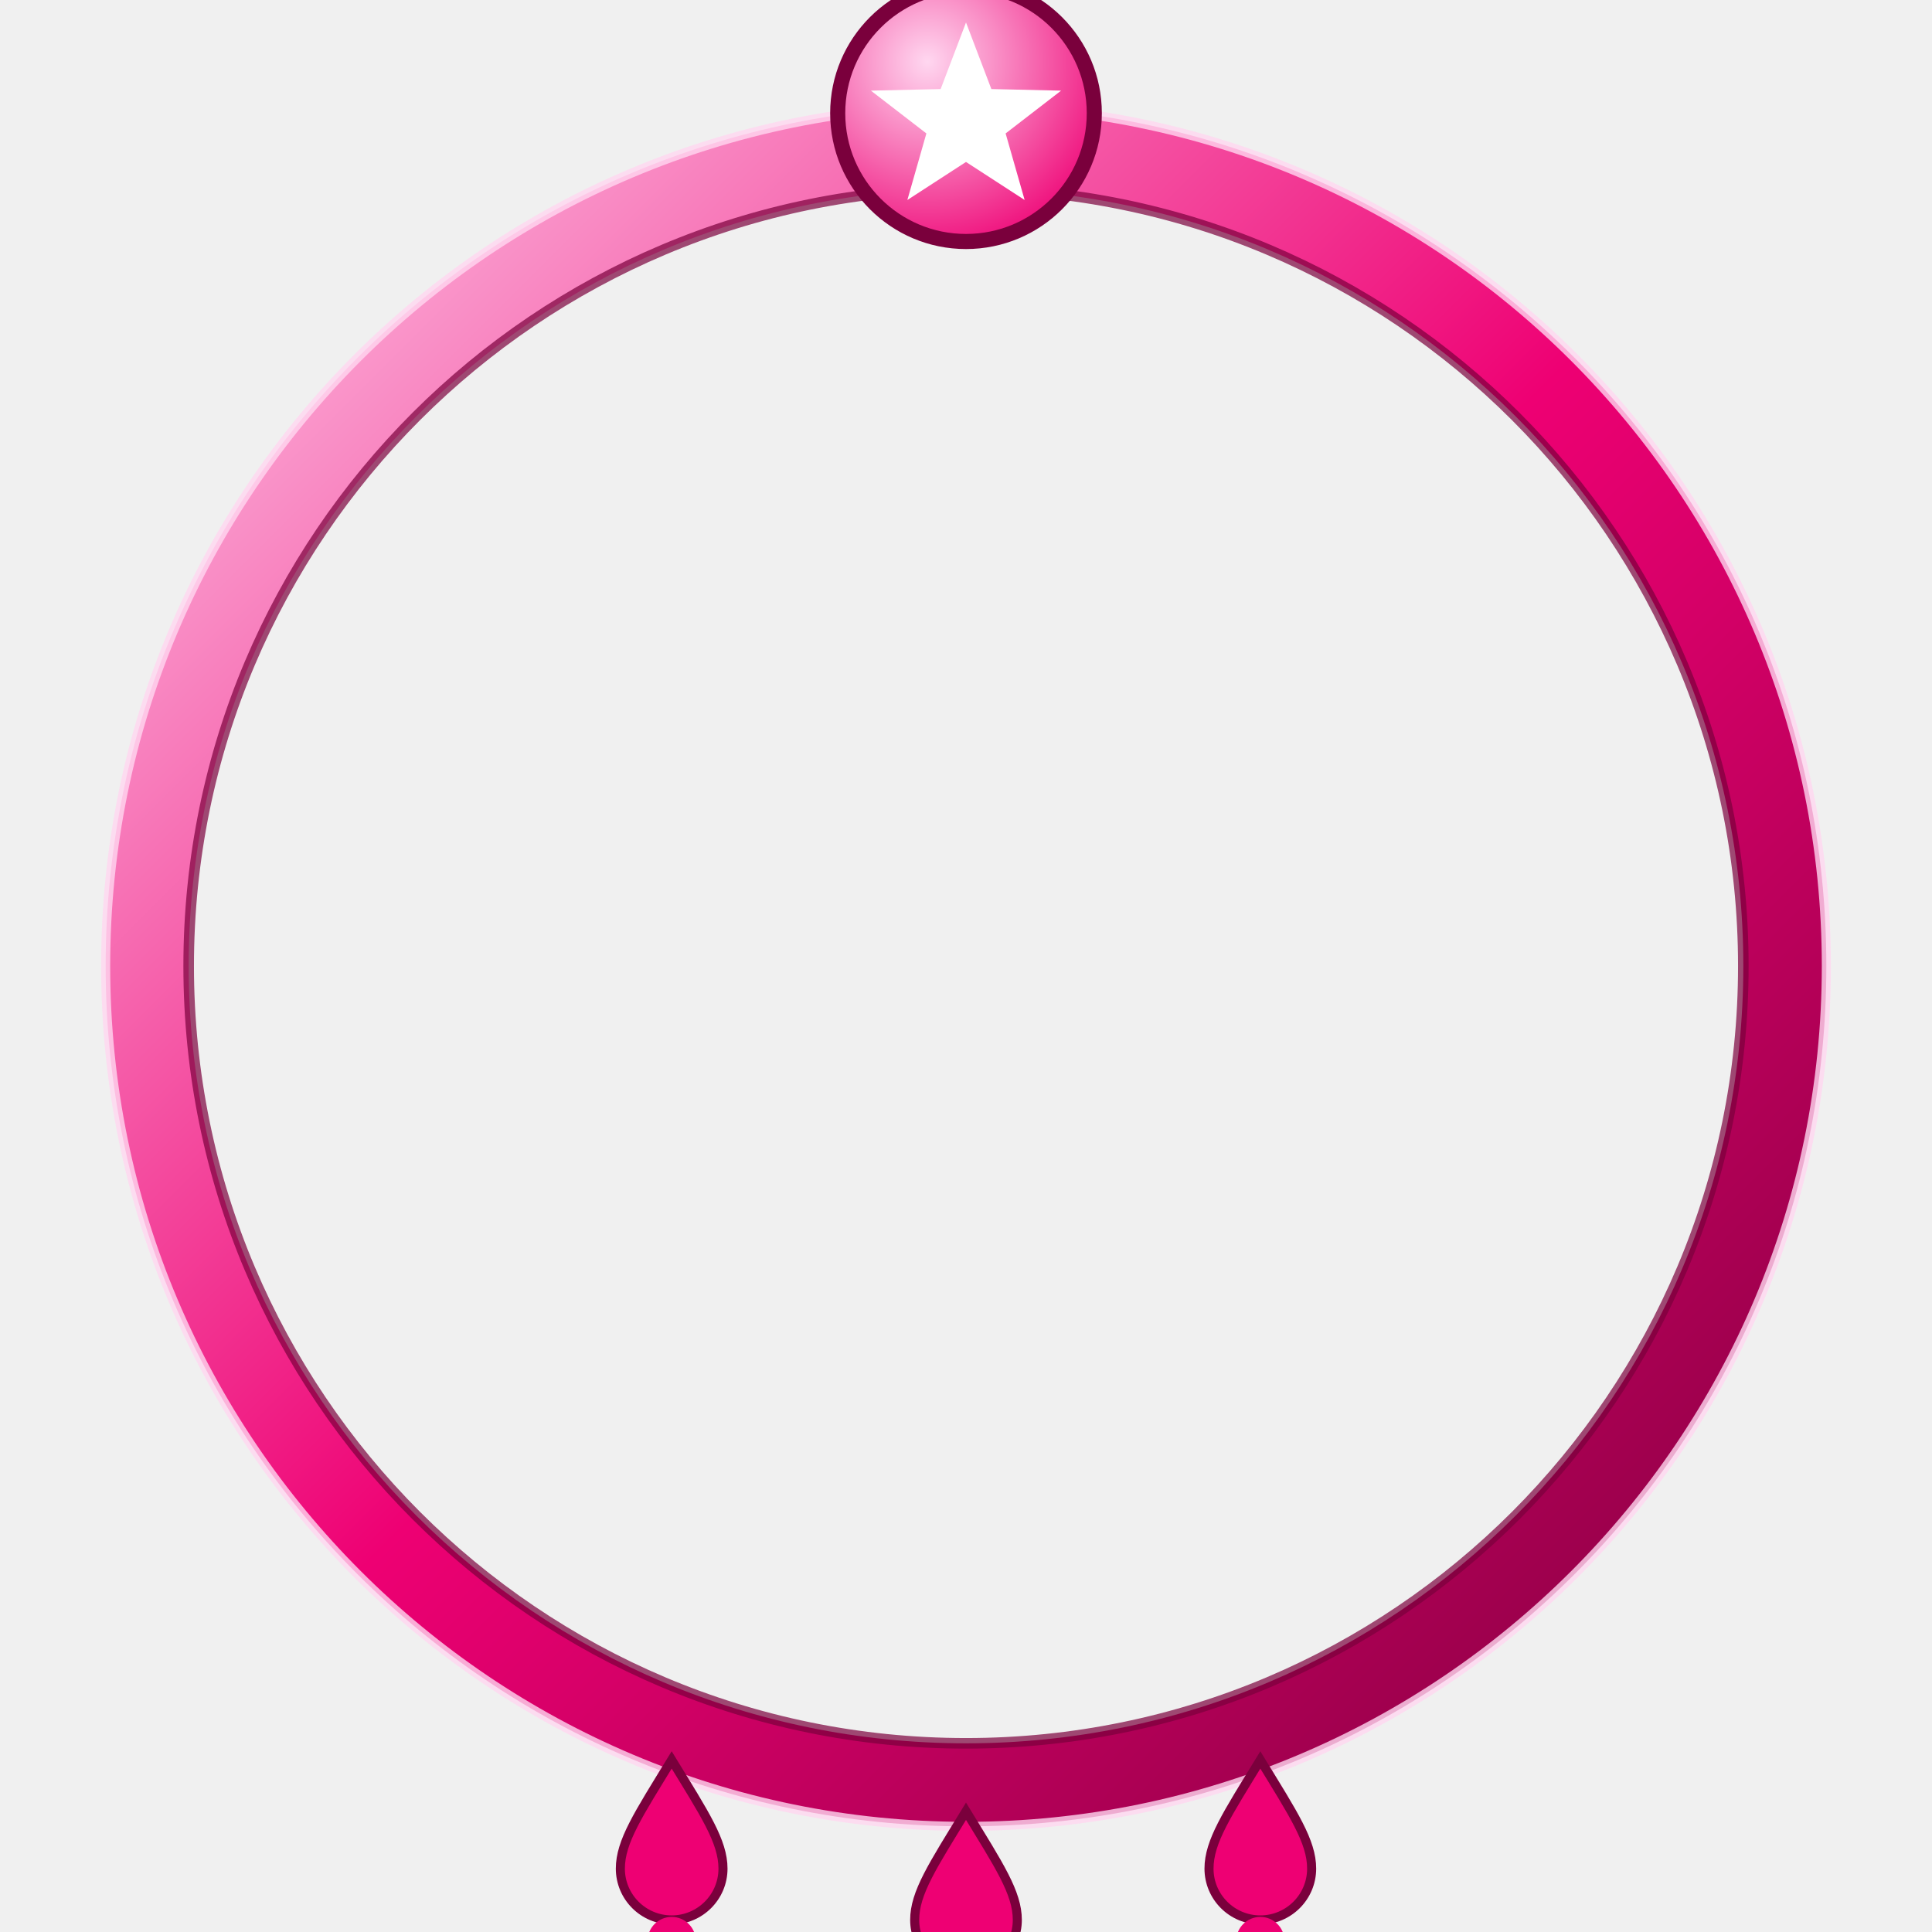
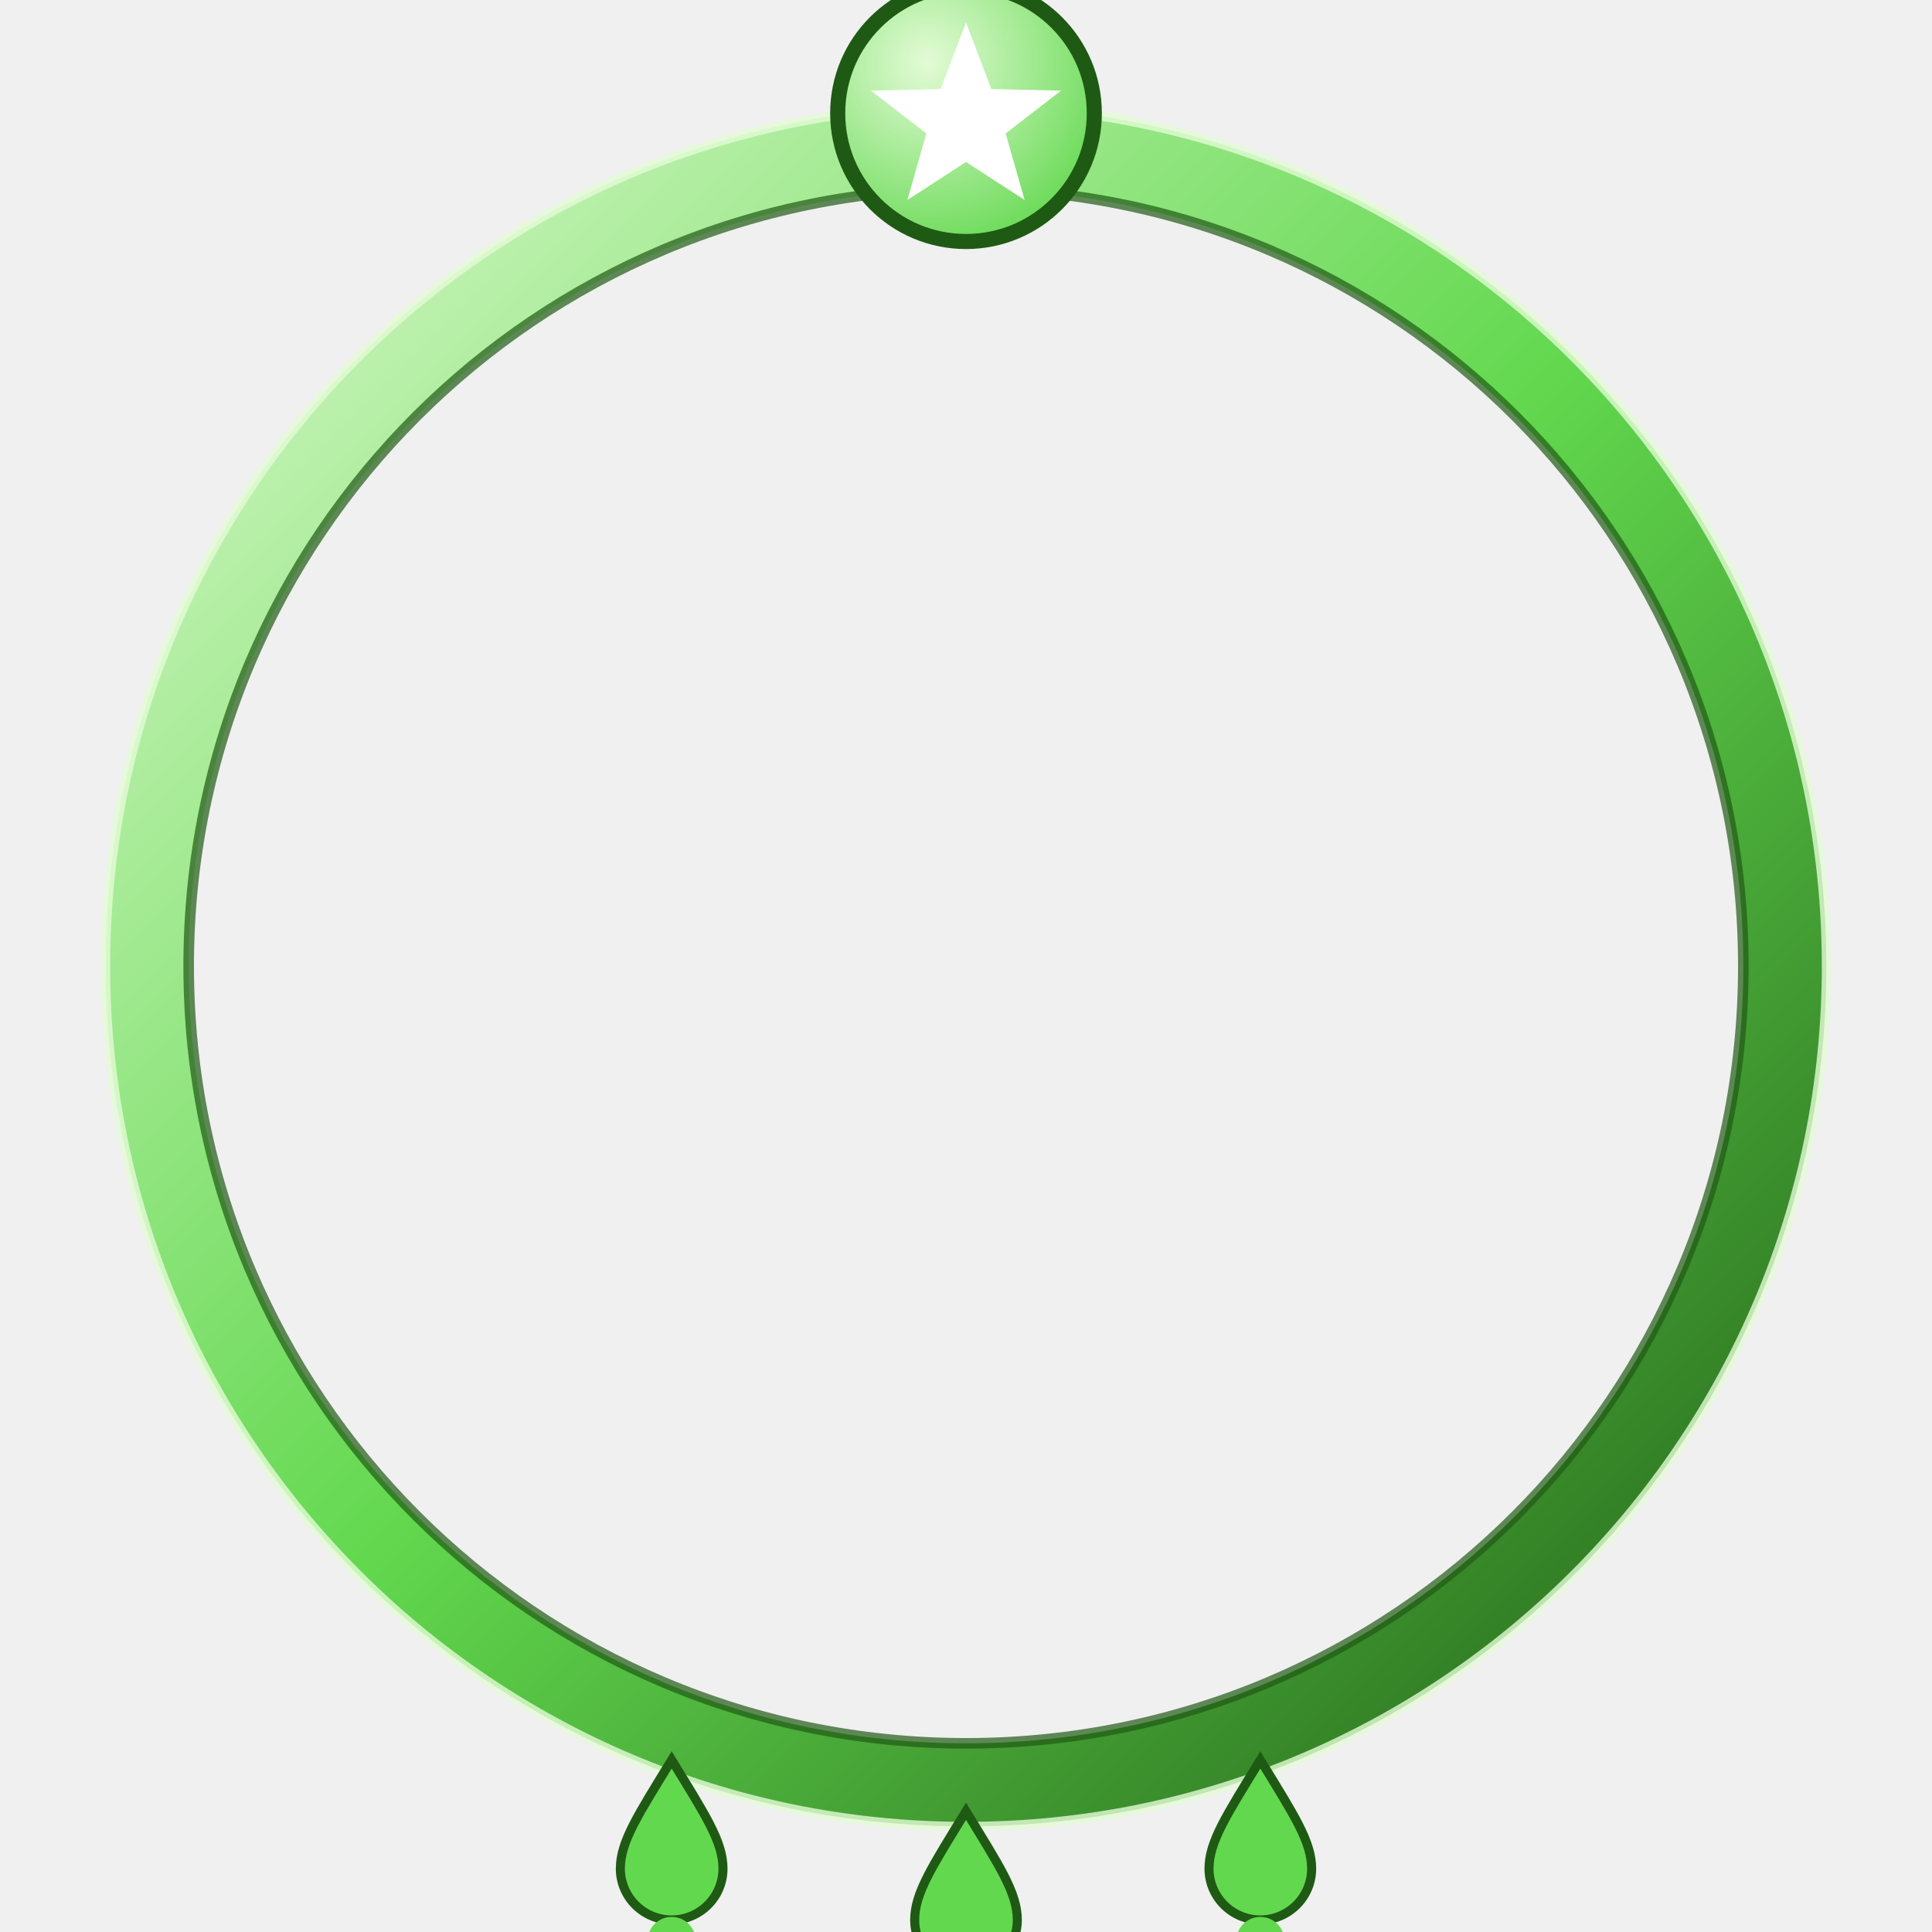
<svg xmlns="http://www.w3.org/2000/svg" viewBox="0 0 128 128">
  <defs>
    <linearGradient id="toxique-a" x1="0" y1="0" x2="1" y2="1">
-       <stop offset="0" stop-color="#ffd7f0" />
-       <stop offset=".5" stop-color="#ee0073" />
-       <stop offset="1" stop-color="#7a003c" />
+       <stop offset="0" stop-color="#e3fbd6" />
+       <stop offset=".5" stop-color="#62d84e" />
+       <stop offset="1" stop-color="#1f5a14" />
    </linearGradient>
    <radialGradient id="toxique-e" cx=".35" cy=".3" r=".8">
-       <stop offset="0" stop-color="#ffd7f0" />
-       <stop offset="1" stop-color="#ee0073" />
+       <stop offset="0" stop-color="#e3fbd6" />
+       <stop offset="1" stop-color="#62d84e" />
    </radialGradient>
  </defs>
  <style>.gt{animation:gt 2.6s ease-in infinite}.gt2{animation-delay:-.9s}.gt3{animation-delay:-1.7s}@keyframes gt{0%,40%{transform:translateY(0);opacity:1}100%{transform:translateY(9px);opacity:0}}@media (prefers-reduced-motion:reduce){*{animation:none!important}}</style>
  <path d="M121 64A57 57 0 1 0 7 64A57 57 0 1 0 121 64ZM115.5 64A51.5 51.5 0 1 1 12.5 64A51.5 51.5 0 1 1 115.5 64Z" fill="url(#toxique-a)" fill-rule="evenodd" />
-   <circle cx="64" cy="64" r="51.5" fill="none" stroke="#7a003c" stroke-width=".7" opacity=".7" />
-   <circle cx="64" cy="64" r="57" fill="none" stroke="#ffd7f0" stroke-width=".6" opacity=".8" />
-   <path d="M44.5 116.6c2.2 3.6 3.4 5.4 3.4 7.2a3.4 3.4 0 0 1-6.8 0c0-1.8 1.2-3.6 3.4-7.2Z" fill="#ee0073" stroke="#7a003c" stroke-width=".6" />
-   <circle class="gt" cx="44.5" cy="128.6" r="1.6" fill="#ee0073" />
-   <path d="M64.0 120.0c2.2 3.6 3.4 5.4 3.4 7.2a3.4 3.4 0 0 1-6.8 0c0-1.8 1.2-3.6 3.4-7.2Z" fill="#ee0073" stroke="#7a003c" stroke-width=".6" />
-   <circle class="gt gt2" cx="64.0" cy="132.0" r="1.6" fill="#ee0073" />
-   <path d="M83.5 116.6c2.2 3.6 3.4 5.4 3.4 7.2a3.4 3.4 0 0 1-6.8 0c0-1.8 1.2-3.6 3.4-7.2Z" fill="#ee0073" stroke="#7a003c" stroke-width=".6" />
-   <circle class="gt gt3" cx="83.5" cy="128.6" r="1.6" fill="#ee0073" />
-   <circle cx="64" cy="7.5" r="8.5" fill="url(#toxique-e)" stroke="#7a003c" stroke-width="1" />
+   <circle cx="64" cy="64" r="51.5" fill="none" stroke="#1f5a14" stroke-width=".7" opacity=".7" />
+   <circle cx="64" cy="64" r="57" fill="none" stroke="#e3fbd6" stroke-width=".6" opacity=".8" />
+   <path d="M44.5 116.6c2.2 3.6 3.4 5.4 3.4 7.2a3.4 3.4 0 0 1-6.8 0c0-1.8 1.2-3.6 3.4-7.2Z" fill="#62d84e" stroke="#1f5a14" stroke-width=".6" />
+   <circle class="gt" cx="44.5" cy="128.6" r="1.6" fill="#62d84e" />
+   <path d="M64.0 120.0c2.2 3.6 3.4 5.4 3.4 7.2a3.4 3.4 0 0 1-6.8 0c0-1.8 1.2-3.6 3.4-7.2Z" fill="#62d84e" stroke="#1f5a14" stroke-width=".6" />
+   <circle class="gt gt2" cx="64.0" cy="132.0" r="1.6" fill="#62d84e" />
+   <path d="M83.5 116.6c2.2 3.6 3.4 5.4 3.4 7.2a3.4 3.4 0 0 1-6.8 0c0-1.8 1.2-3.6 3.4-7.2Z" fill="#62d84e" stroke="#1f5a14" stroke-width=".6" />
+   <circle class="gt gt3" cx="83.5" cy="128.6" r="1.6" fill="#62d84e" />
+   <circle cx="64" cy="7.5" r="8.5" fill="url(#toxique-e)" stroke="#1f5a14" stroke-width="1" />
  <path d="M0-6.2 1.6-2 6-1.9 2.5.8 3.7 5 0 2.6-3.7 5-2.5.8-6-1.9-1.6-2Z" transform="translate(64 8) scale(1.05)" fill="#fff" />
</svg>
